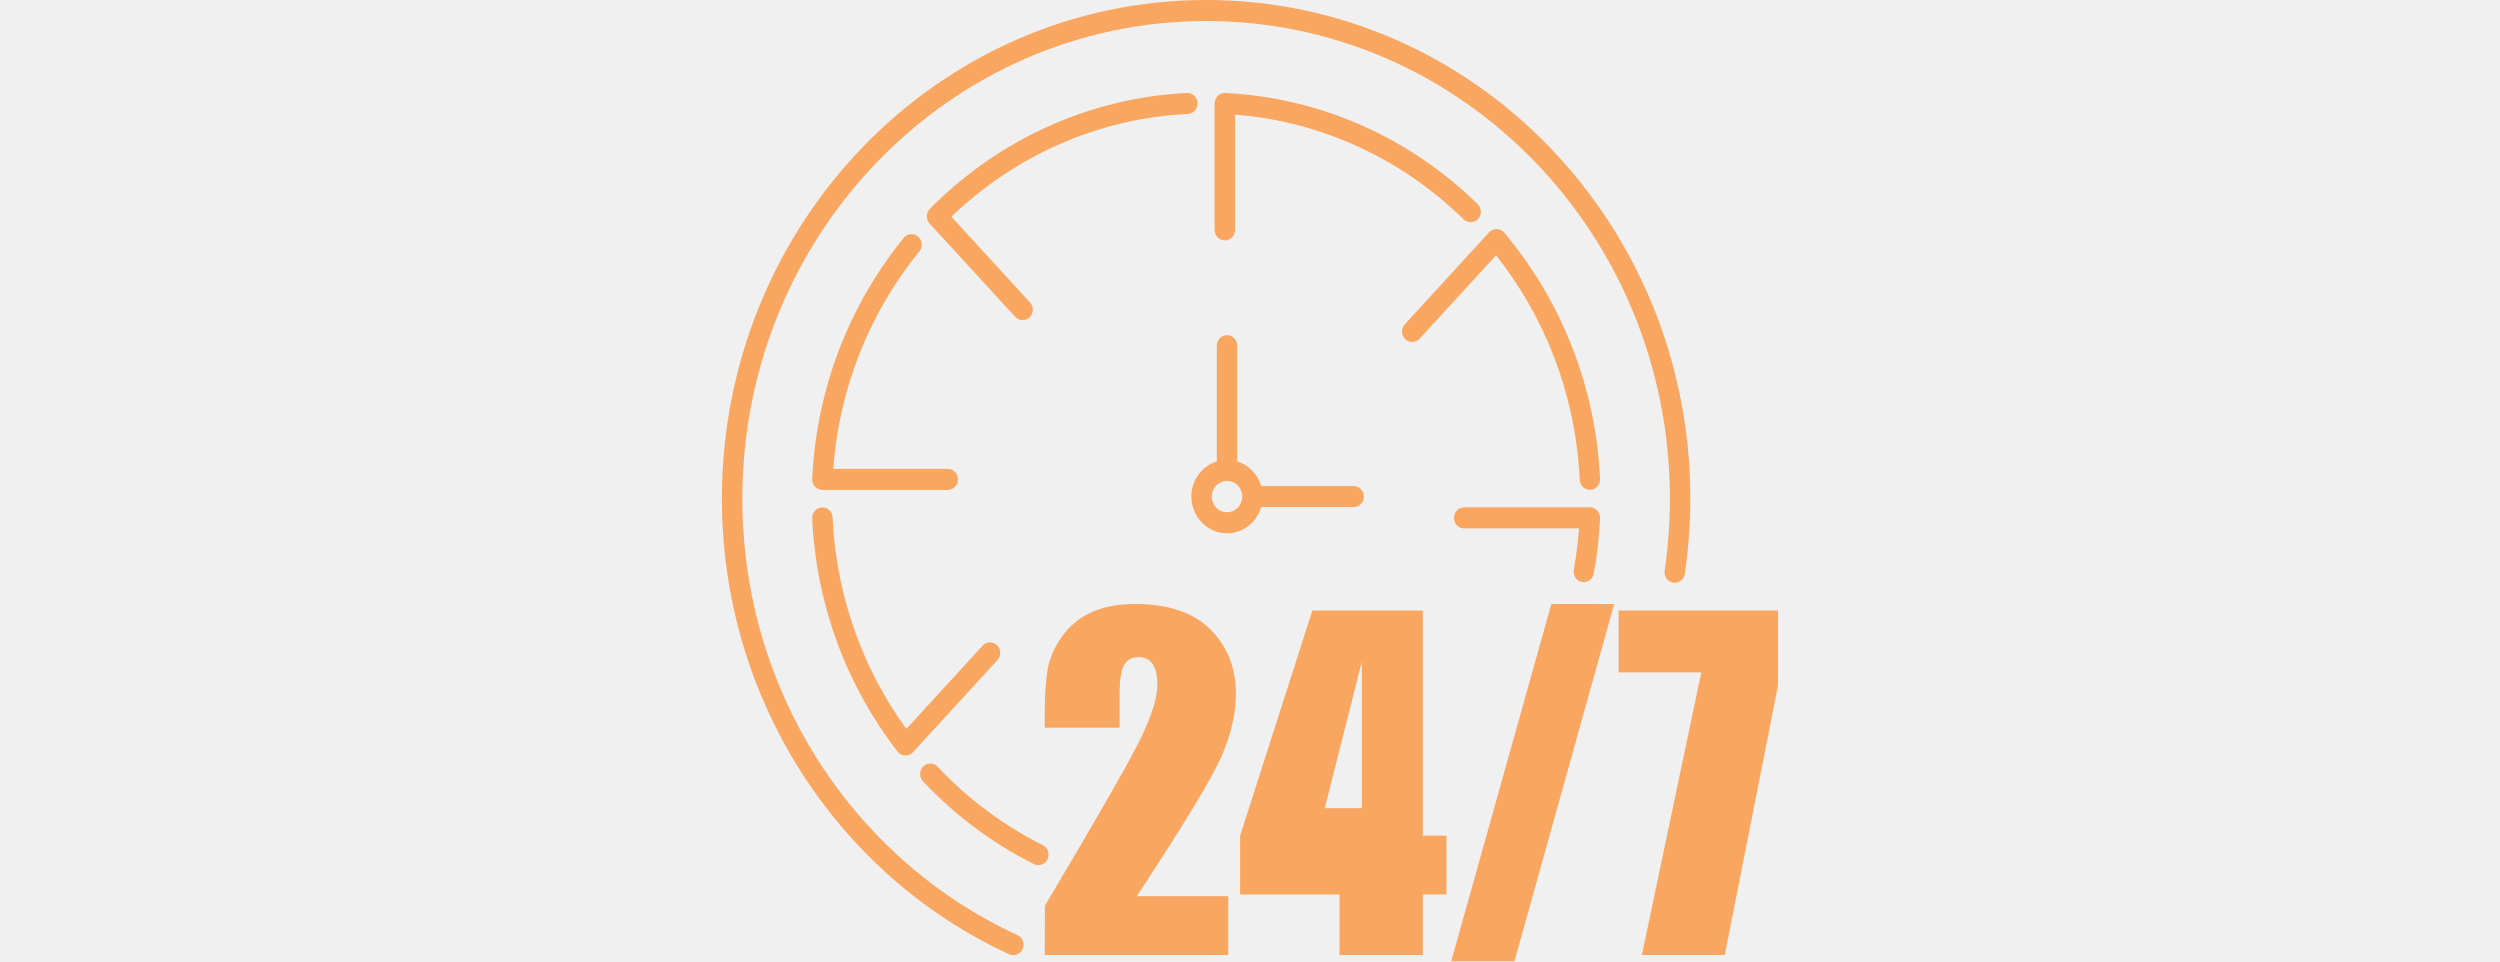
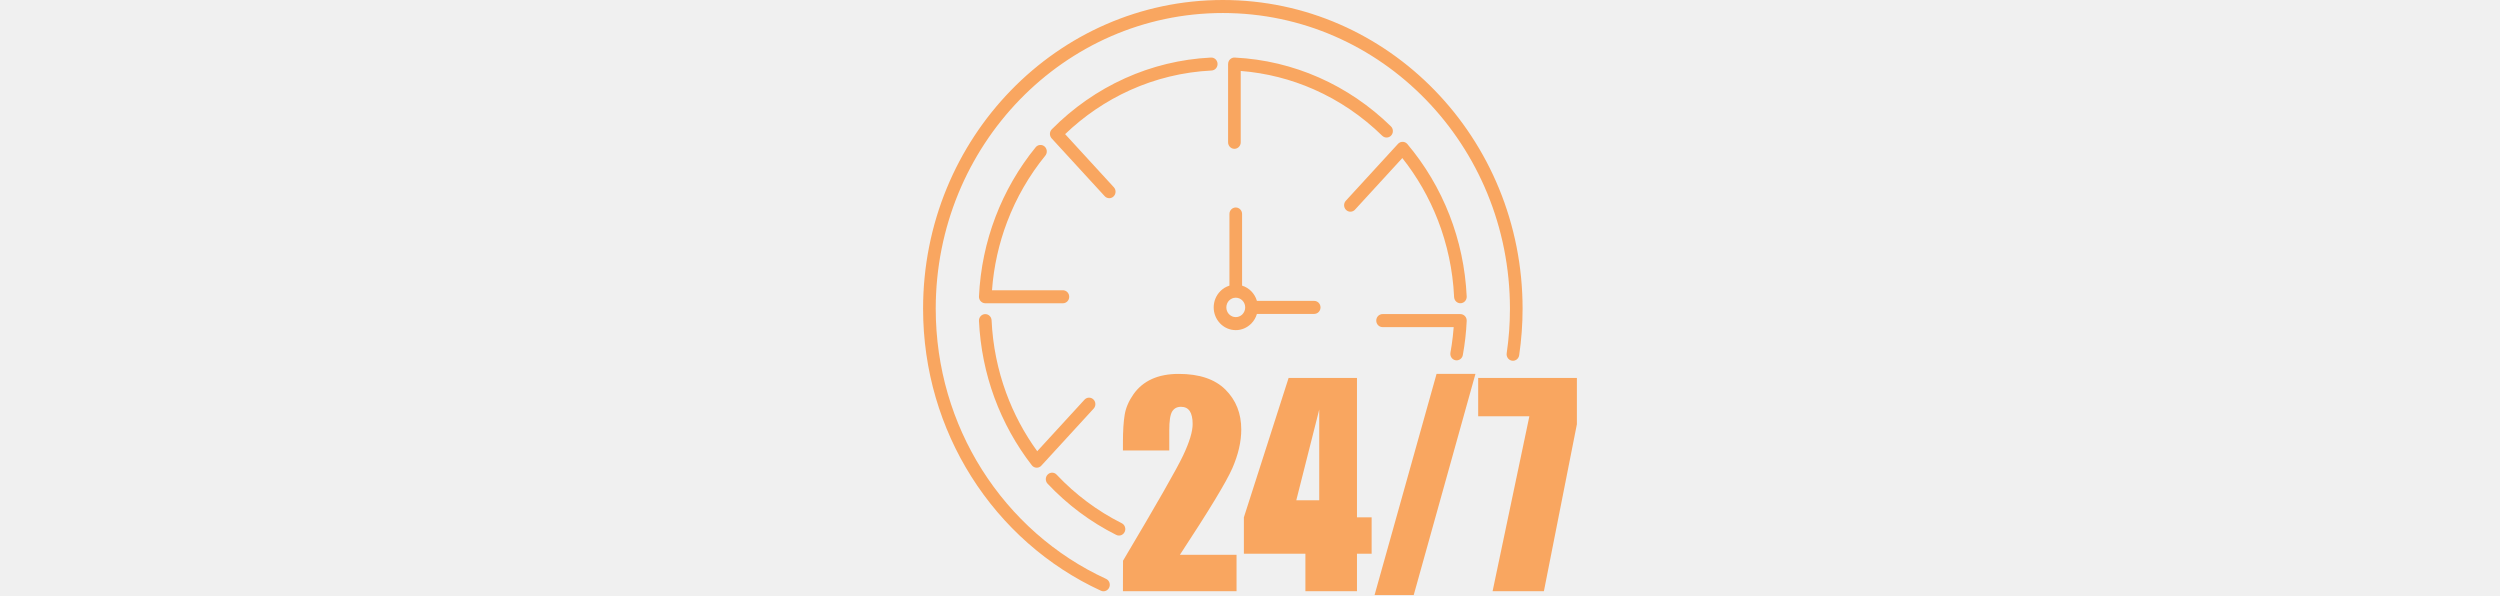
- <svg xmlns="http://www.w3.org/2000/svg" width="104" height="40" viewBox="0 0 44 40" fill="none">
+ <svg xmlns="http://www.w3.org/2000/svg" width="84" height="20" viewBox="0 0 44 40" fill="none">
  <g opacity="0.6" clip-path="url(#clip0_4941_26208)">
    <path fill-rule="evenodd" clip-rule="evenodd" d="M21.096 37.282V39.728H13.461L13.467 37.681C15.73 33.874 17.076 31.518 17.504 30.613C17.932 29.707 18.146 29 18.146 28.496C18.146 28.107 18.079 27.817 17.95 27.623C17.821 27.433 17.624 27.337 17.361 27.337C17.097 27.337 16.897 27.442 16.768 27.654C16.639 27.865 16.575 28.285 16.575 28.913V30.271H13.461V29.749C13.461 28.949 13.502 28.315 13.581 27.853C13.66 27.391 13.86 26.935 14.173 26.488C14.49 26.041 14.9 25.7 15.405 25.471C15.909 25.241 16.513 25.126 17.217 25.126C18.598 25.126 19.642 25.48 20.351 26.183C21.058 26.89 21.413 27.78 21.413 28.858C21.413 29.68 21.213 30.546 20.815 31.461C20.416 32.376 19.24 34.314 17.29 37.282H21.096ZM20.618 14.38C20.618 14.139 20.809 13.943 21.043 13.943C21.278 13.943 21.468 14.139 21.468 14.38V19.194C21.707 19.267 21.92 19.401 22.092 19.577C22.264 19.754 22.393 19.974 22.465 20.22H26.314C26.548 20.22 26.739 20.416 26.739 20.657C26.739 20.899 26.548 21.095 26.314 21.095H22.465C22.393 21.341 22.264 21.561 22.092 21.737C22.083 21.747 22.074 21.755 22.065 21.763C21.799 22.024 21.439 22.185 21.043 22.185C20.634 22.185 20.263 22.014 19.995 21.737C19.986 21.728 19.977 21.719 19.969 21.709C19.716 21.435 19.56 21.065 19.56 20.657C19.56 20.237 19.726 19.856 19.995 19.579L19.995 19.578L19.995 19.577C20.166 19.401 20.38 19.267 20.618 19.194V14.38ZM21.491 20.196C21.377 20.078 21.218 20.005 21.043 20.005C20.868 20.005 20.71 20.078 20.596 20.196L20.595 20.195C20.481 20.313 20.41 20.477 20.41 20.657C20.41 20.829 20.474 20.985 20.578 21.102L20.596 21.119C20.71 21.236 20.868 21.31 21.043 21.31C21.21 21.31 21.362 21.244 21.475 21.136L21.491 21.119C21.606 21.001 21.677 20.837 21.677 20.657C21.677 20.477 21.606 20.314 21.491 20.196ZM29.189 25.398V34.764H30.174V37.21H29.189V39.728H25.723V37.21H21.589V34.764L24.594 25.398H29.189ZM26.652 33.62V27.524L25.11 33.62H26.652ZM36.302 23.859C36.26 24.096 36.039 24.252 35.809 24.209C35.579 24.166 35.427 23.938 35.469 23.701C35.532 23.352 35.586 22.99 35.628 22.618C35.652 22.405 35.672 22.193 35.688 21.982H30.909C30.674 21.982 30.484 21.786 30.484 21.544C30.484 21.302 30.674 21.106 30.909 21.106H36.139V21.108L36.159 21.108C36.392 21.119 36.573 21.324 36.562 21.564C36.544 21.959 36.513 22.343 36.471 22.717C36.428 23.094 36.372 23.475 36.302 23.859ZM36.562 19.922C36.573 20.162 36.392 20.367 36.159 20.378C35.925 20.389 35.727 20.203 35.716 19.963C35.631 18.14 35.25 16.398 34.622 14.784C34.032 13.269 33.223 11.867 32.236 10.622L29.056 14.089C28.896 14.265 28.627 14.273 28.457 14.108C28.287 13.943 28.278 13.666 28.439 13.491L31.946 9.667C31.956 9.657 31.966 9.647 31.977 9.637C32.154 9.479 32.422 9.499 32.575 9.681C33.761 11.089 34.724 12.701 35.409 14.46C36.071 16.161 36.473 17.999 36.562 19.922ZM31.47 8.491C31.64 8.657 31.647 8.933 31.485 9.108C31.324 9.282 31.056 9.289 30.886 9.123C29.555 7.821 28 6.759 26.287 6.005C24.76 5.333 23.108 4.904 21.377 4.768V9.563C21.377 9.805 21.187 10.001 20.952 10.001C20.718 10.001 20.527 9.805 20.527 9.563V4.304H20.529L20.529 4.283C20.54 4.043 20.739 3.857 20.972 3.868C22.969 3.967 24.872 4.433 26.619 5.202C28.426 5.997 30.066 7.118 31.47 8.491ZM19.377 3.868C19.611 3.856 19.809 4.042 19.82 4.283C19.831 4.524 19.651 4.728 19.417 4.739C17.479 4.835 15.633 5.296 13.944 6.057C12.326 6.787 10.852 7.791 9.577 9.014L12.85 12.583C13.011 12.759 13.003 13.035 12.832 13.2C12.662 13.366 12.393 13.357 12.233 13.181L8.67 9.298C8.513 9.125 8.517 8.854 8.682 8.688C10.097 7.257 11.763 6.088 13.606 5.258C15.386 4.455 17.333 3.969 19.377 3.868ZM7.595 9.897C7.746 9.712 8.013 9.687 8.193 9.842C8.372 9.997 8.396 10.272 8.246 10.457C7.171 11.777 6.299 13.278 5.68 14.909C5.132 16.351 4.781 17.895 4.662 19.505H9.427C9.661 19.505 9.851 19.701 9.851 19.942C9.851 20.184 9.661 20.38 9.427 20.38H4.211V20.378L4.191 20.378C3.957 20.367 3.776 20.162 3.787 19.922C3.875 18.048 4.258 16.255 4.89 14.591C5.543 12.871 6.463 11.288 7.595 9.897ZM3.787 21.564C3.776 21.324 3.957 21.119 4.19 21.108C4.424 21.097 4.623 21.283 4.634 21.523C4.713 23.23 5.052 24.867 5.611 26.393C6.129 27.809 6.836 29.129 7.702 30.322L10.877 26.86C11.037 26.684 11.305 26.676 11.476 26.841C11.646 27.006 11.655 27.283 11.494 27.458L7.987 31.282C7.971 31.301 7.953 31.319 7.933 31.335C7.75 31.485 7.483 31.453 7.337 31.265C6.281 29.901 5.426 28.363 4.817 26.701C4.228 25.092 3.871 23.365 3.787 21.564ZM8.398 32.504C8.235 32.331 8.238 32.055 8.406 31.887C8.574 31.719 8.842 31.723 9.005 31.896C9.634 32.564 10.322 33.177 11.058 33.726C11.789 34.271 12.566 34.752 13.381 35.16C13.592 35.265 13.68 35.526 13.578 35.743C13.477 35.96 13.223 36.051 13.012 35.946C12.148 35.514 11.328 35.007 10.56 34.434C9.787 33.857 9.064 33.211 8.398 32.504ZM12.327 38.899C12.541 38.997 12.637 39.255 12.541 39.475C12.446 39.695 12.196 39.794 11.982 39.696C8.406 38.054 5.381 35.372 3.269 32.022C1.221 28.774 0.031 24.901 0.031 20.743C0.031 15.015 2.286 9.829 5.931 6.076C9.576 2.322 14.612 0 20.175 0C25.737 0 30.773 2.322 34.418 6.076C38.063 9.829 40.318 15.015 40.318 20.743C40.318 21.266 40.298 21.788 40.26 22.31C40.221 22.839 40.164 23.359 40.089 23.871C40.054 24.11 39.838 24.275 39.606 24.239C39.374 24.203 39.214 23.98 39.249 23.741C39.322 23.246 39.377 22.747 39.414 22.245C39.45 21.754 39.468 21.253 39.468 20.743C39.468 15.257 37.309 10.29 33.817 6.694C30.326 3.099 25.503 0.875 20.175 0.875C14.847 0.875 10.023 3.099 6.532 6.694C3.041 10.29 0.881 15.257 0.881 20.743C0.881 24.729 2.019 28.439 3.979 31.547C6.003 34.756 8.902 37.327 12.327 38.899ZM43.967 25.398V28.508L41.75 39.728H38.302L40.774 27.971H37.334V25.398H43.967ZM37.15 25.126L32.998 40H30.367L34.537 25.126H37.15Z" fill="#FF7500" />
  </g>
  <defs>
    <clipPath id="clip0_4941_26208">
      <rect width="44" height="40" fill="white" />
    </clipPath>
  </defs>
</svg>
